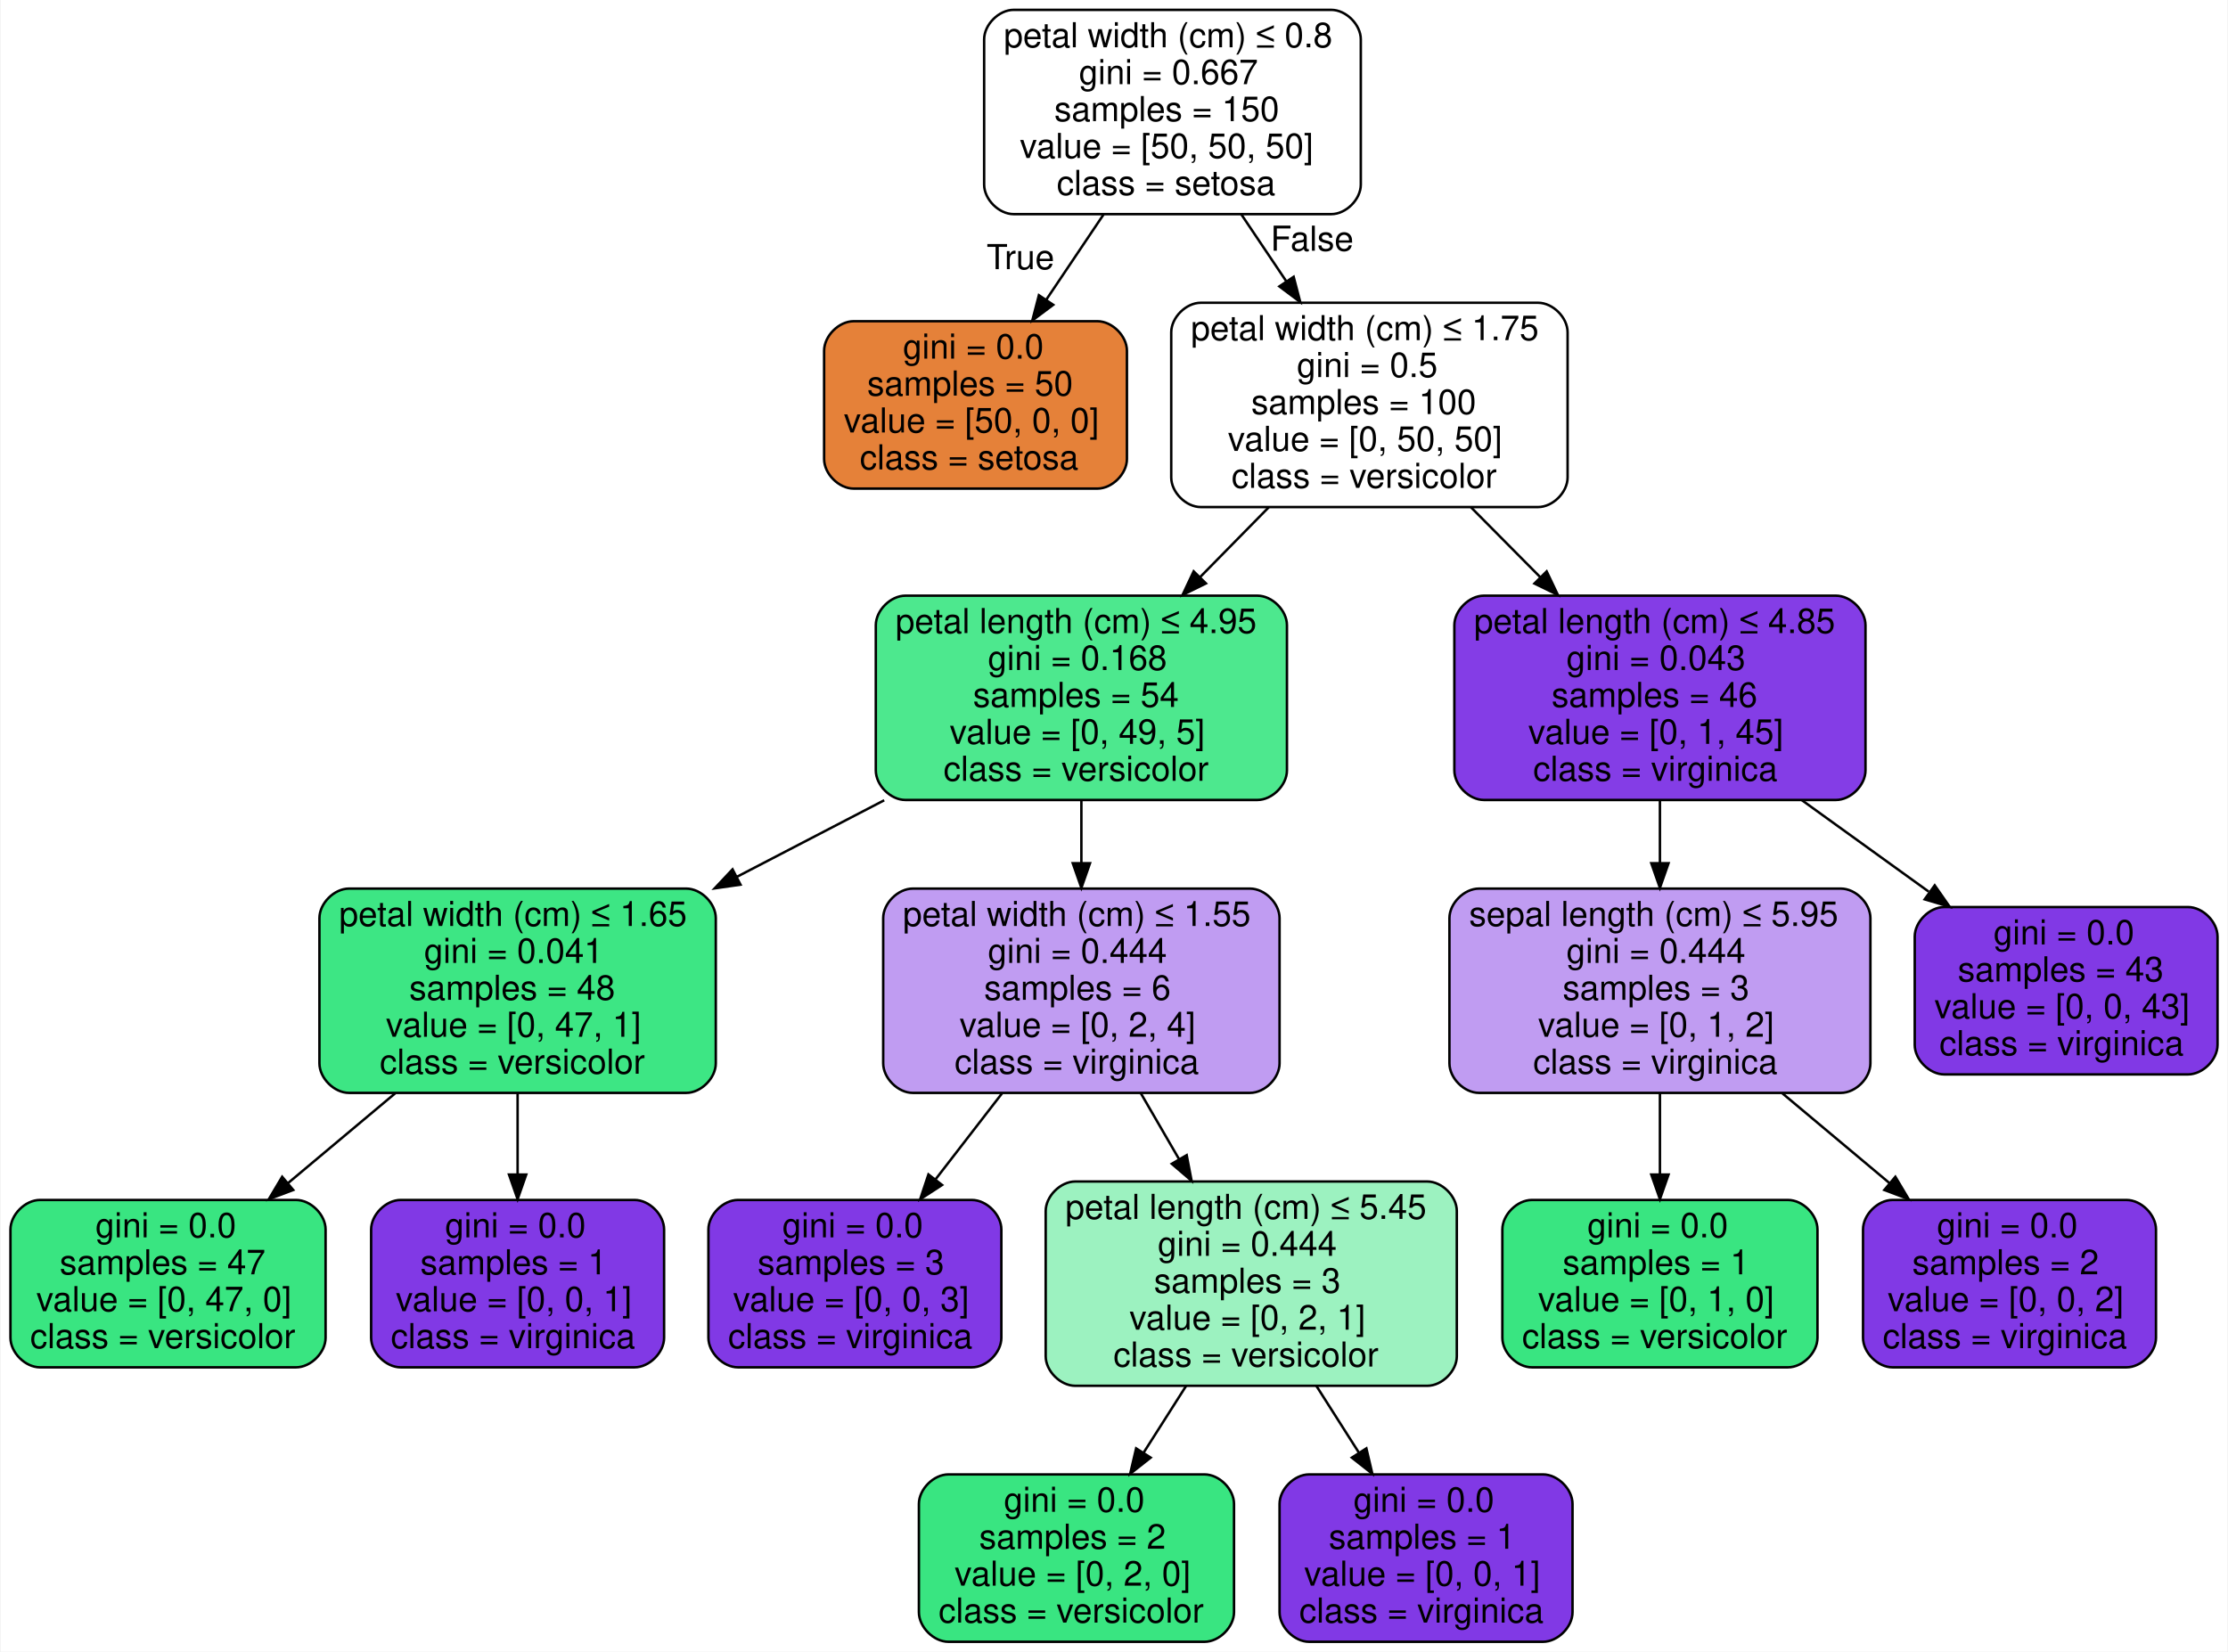
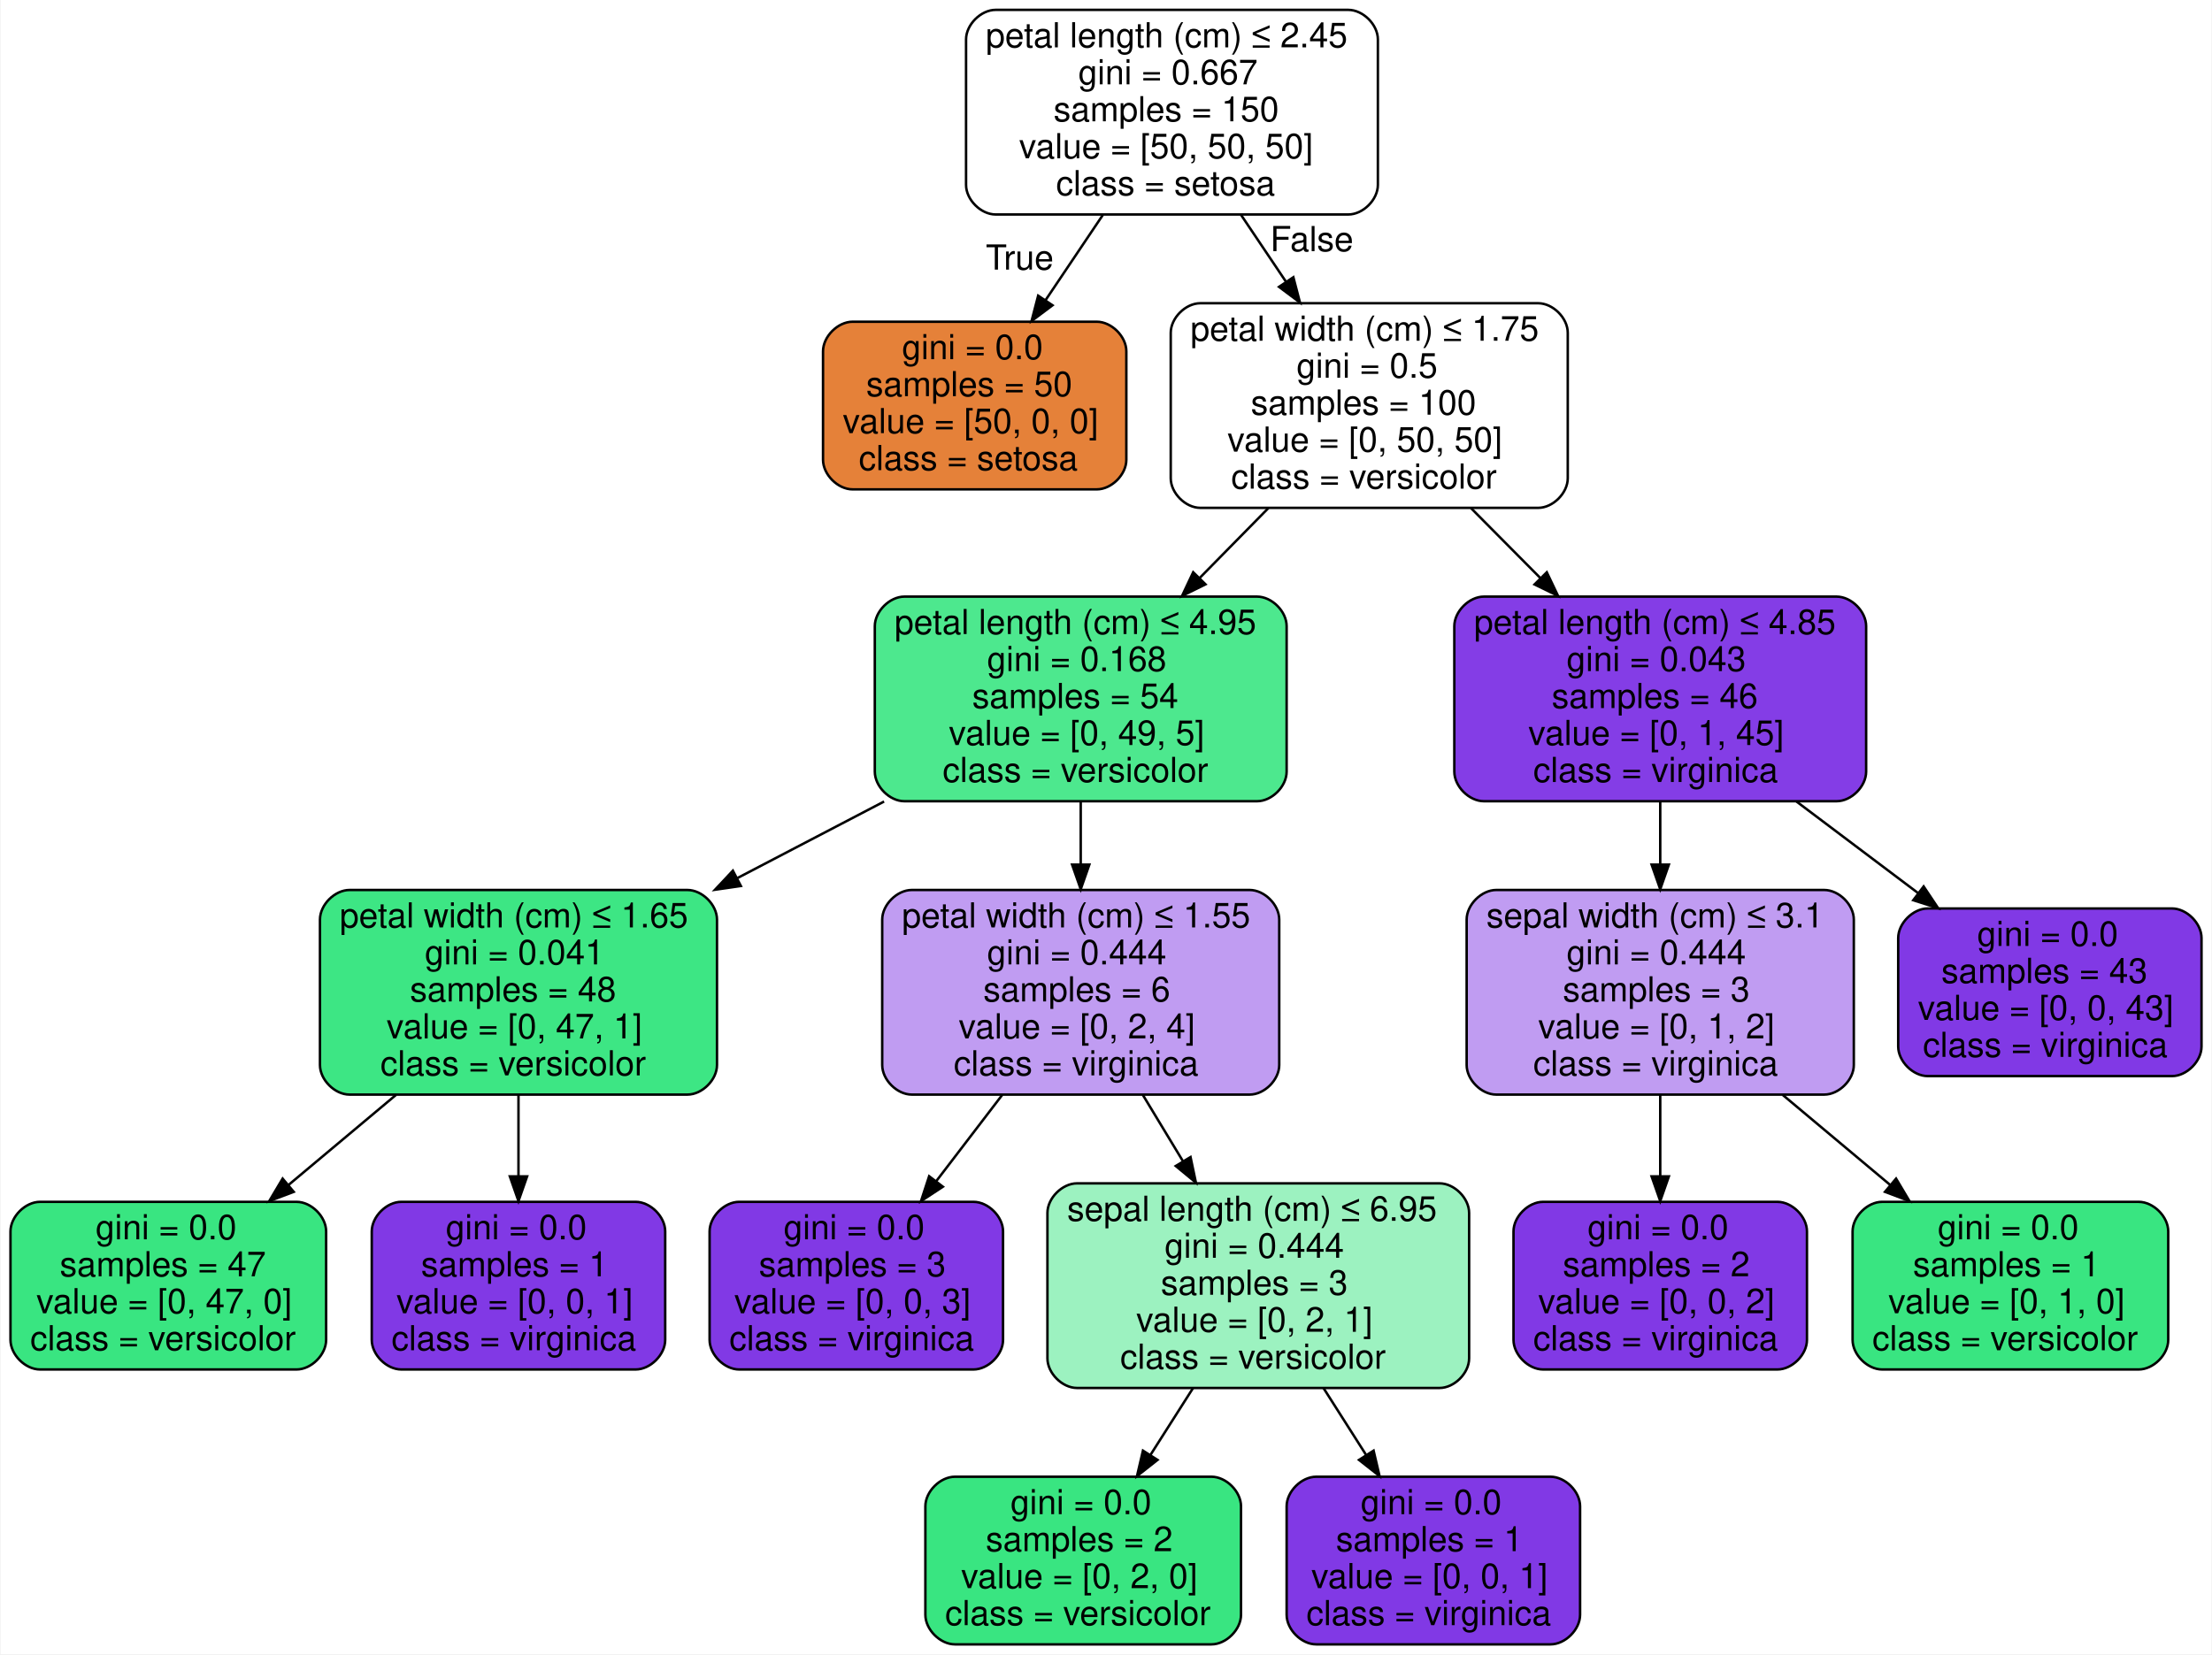
- <svg xmlns="http://www.w3.org/2000/svg" width="905pt" height="671pt" viewBox="0.00 0.00 904.50 671.00">
+ <svg xmlns="http://www.w3.org/2000/svg" width="897pt" height="671pt" viewBox="0.00 0.00 896.50 671.00">
  <g id="graph0" class="graph" transform="scale(1 1) rotate(0) translate(4 667)">
-     <polygon fill="#ffffff" stroke="transparent" points="-4,4 -4,-667 900.5,-667 900.5,4 -4,4" />
+     <polygon fill="#ffffff" stroke="transparent" points="-4,4 -4,-667 892.5,-667 892.5,4 -4,4" />
    <g id="node1" class="node">
-       <path fill="#ffffff" stroke="#000000" d="M536.5,-663C536.5,-663 407.5,-663 407.5,-663 401.5,-663 395.5,-657 395.5,-651 395.5,-651 395.5,-592 395.5,-592 395.5,-586 401.5,-580 407.5,-580 407.5,-580 536.5,-580 536.5,-580 542.5,-580 548.5,-586 548.5,-592 548.5,-592 548.5,-651 548.5,-651 548.5,-657 542.5,-663 536.5,-663" />
-       <text text-anchor="start" x="403.5" y="-647.8" font-family="Helvetica,sans-Serif" font-size="14.00" fill="#000000">petal width (cm) ≤ 0.8</text>
-       <text text-anchor="start" x="434" y="-632.8" font-family="Helvetica,sans-Serif" font-size="14.00" fill="#000000">gini = 0.667</text>
-       <text text-anchor="start" x="424" y="-617.8" font-family="Helvetica,sans-Serif" font-size="14.00" fill="#000000">samples = 150</text>
-       <text text-anchor="start" x="410" y="-602.8" font-family="Helvetica,sans-Serif" font-size="14.00" fill="#000000">value = [50, 50, 50]</text>
-       <text text-anchor="start" x="425" y="-587.8" font-family="Helvetica,sans-Serif" font-size="14.00" fill="#000000">class = setosa</text>
+       <path fill="#ffffff" stroke="#000000" d="M542.5,-663C542.5,-663 399.5,-663 399.5,-663 393.5,-663 387.5,-657 387.5,-651 387.5,-651 387.5,-592 387.5,-592 387.5,-586 393.5,-580 399.5,-580 399.5,-580 542.5,-580 542.5,-580 548.5,-580 554.5,-586 554.5,-592 554.5,-592 554.5,-651 554.5,-651 554.5,-657 548.5,-663 542.5,-663" />
+       <text text-anchor="start" x="395.5" y="-647.8" font-family="Helvetica,sans-Serif" font-size="14.00" fill="#000000">petal length (cm) ≤ 2.45</text>
+       <text text-anchor="start" x="433" y="-632.8" font-family="Helvetica,sans-Serif" font-size="14.00" fill="#000000">gini = 0.667</text>
+       <text text-anchor="start" x="423" y="-617.8" font-family="Helvetica,sans-Serif" font-size="14.00" fill="#000000">samples = 150</text>
+       <text text-anchor="start" x="409" y="-602.8" font-family="Helvetica,sans-Serif" font-size="14.00" fill="#000000">value = [50, 50, 50]</text>
+       <text text-anchor="start" x="424" y="-587.8" font-family="Helvetica,sans-Serif" font-size="14.00" fill="#000000">class = setosa</text>
    </g>
    <g id="node2" class="node">
-       <path fill="#e58139" stroke="#000000" d="M441.5,-536.5C441.5,-536.5 342.5,-536.5 342.5,-536.5 336.5,-536.5 330.5,-530.5 330.5,-524.5 330.5,-524.5 330.5,-480.5 330.5,-480.5 330.5,-474.5 336.5,-468.5 342.5,-468.5 342.5,-468.5 441.5,-468.5 441.5,-468.5 447.5,-468.5 453.5,-474.5 453.5,-480.5 453.5,-480.5 453.5,-524.5 453.5,-524.5 453.5,-530.5 447.5,-536.5 441.5,-536.5" />
-       <text text-anchor="start" x="362.5" y="-521.3" font-family="Helvetica,sans-Serif" font-size="14.00" fill="#000000">gini = 0.0</text>
-       <text text-anchor="start" x="348" y="-506.3" font-family="Helvetica,sans-Serif" font-size="14.00" fill="#000000">samples = 50</text>
-       <text text-anchor="start" x="338.5" y="-491.3" font-family="Helvetica,sans-Serif" font-size="14.00" fill="#000000">value = [50, 0, 0]</text>
-       <text text-anchor="start" x="345" y="-476.3" font-family="Helvetica,sans-Serif" font-size="14.00" fill="#000000">class = setosa</text>
+       <path fill="#e58139" stroke="#000000" d="M440.5,-536.5C440.5,-536.5 341.5,-536.5 341.5,-536.5 335.5,-536.5 329.5,-530.5 329.5,-524.5 329.5,-524.5 329.5,-480.5 329.5,-480.5 329.5,-474.5 335.5,-468.5 341.5,-468.5 341.5,-468.5 440.5,-468.5 440.5,-468.5 446.5,-468.5 452.5,-474.5 452.5,-480.5 452.5,-480.5 452.5,-524.5 452.5,-524.5 452.5,-530.5 446.5,-536.5 440.5,-536.5" />
+       <text text-anchor="start" x="361.5" y="-521.3" font-family="Helvetica,sans-Serif" font-size="14.00" fill="#000000">gini = 0.0</text>
+       <text text-anchor="start" x="347" y="-506.3" font-family="Helvetica,sans-Serif" font-size="14.00" fill="#000000">samples = 50</text>
+       <text text-anchor="start" x="337.5" y="-491.3" font-family="Helvetica,sans-Serif" font-size="14.00" fill="#000000">value = [50, 0, 0]</text>
+       <text text-anchor="start" x="344" y="-476.3" font-family="Helvetica,sans-Serif" font-size="14.00" fill="#000000">class = setosa</text>
    </g>
    <g id="edge1" class="edge">
-       <path fill="none" stroke="#000000" d="M444.02,-579.88C436.48,-568.664 428.311,-556.513 420.731,-545.237" />
-       <polygon fill="#000000" stroke="#000000" points="423.553,-543.161 415.069,-536.815 417.743,-547.067 423.553,-543.161" />
-       <text text-anchor="middle" x="410.261" y="-557.648" font-family="Helvetica,sans-Serif" font-size="14.00" fill="#000000">True</text>
+       <path fill="none" stroke="#000000" d="M443.02,-579.88C435.48,-568.664 427.311,-556.513 419.731,-545.237" />
+       <polygon fill="#000000" stroke="#000000" points="422.553,-543.161 414.069,-536.815 416.743,-547.067 422.553,-543.161" />
+       <text text-anchor="middle" x="409.261" y="-557.648" font-family="Helvetica,sans-Serif" font-size="14.00" fill="#000000">True</text>
    </g>
    <g id="node3" class="node">
-       <path fill="#ffffff" stroke="#000000" d="M620.5,-544C620.5,-544 483.5,-544 483.5,-544 477.5,-544 471.5,-538 471.5,-532 471.5,-532 471.5,-473 471.5,-473 471.5,-467 477.5,-461 483.5,-461 483.5,-461 620.5,-461 620.5,-461 626.5,-461 632.5,-467 632.5,-473 632.5,-473 632.5,-532 632.5,-532 632.5,-538 626.5,-544 620.5,-544" />
-       <text text-anchor="start" x="479.5" y="-528.8" font-family="Helvetica,sans-Serif" font-size="14.00" fill="#000000">petal width (cm) ≤ 1.75</text>
-       <text text-anchor="start" x="522.5" y="-513.8" font-family="Helvetica,sans-Serif" font-size="14.00" fill="#000000">gini = 0.5</text>
-       <text text-anchor="start" x="504" y="-498.8" font-family="Helvetica,sans-Serif" font-size="14.00" fill="#000000">samples = 100</text>
-       <text text-anchor="start" x="494.5" y="-483.8" font-family="Helvetica,sans-Serif" font-size="14.00" fill="#000000">value = [0, 50, 50]</text>
-       <text text-anchor="start" x="496" y="-468.8" font-family="Helvetica,sans-Serif" font-size="14.00" fill="#000000">class = versicolor</text>
+       <path fill="#ffffff" stroke="#000000" d="M619.5,-544C619.5,-544 482.5,-544 482.5,-544 476.5,-544 470.5,-538 470.5,-532 470.5,-532 470.5,-473 470.5,-473 470.5,-467 476.5,-461 482.5,-461 482.5,-461 619.5,-461 619.5,-461 625.5,-461 631.5,-467 631.5,-473 631.5,-473 631.5,-532 631.5,-532 631.5,-538 625.5,-544 619.5,-544" />
+       <text text-anchor="start" x="478.5" y="-528.8" font-family="Helvetica,sans-Serif" font-size="14.00" fill="#000000">petal width (cm) ≤ 1.75</text>
+       <text text-anchor="start" x="521.5" y="-513.8" font-family="Helvetica,sans-Serif" font-size="14.00" fill="#000000">gini = 0.5</text>
+       <text text-anchor="start" x="503" y="-498.8" font-family="Helvetica,sans-Serif" font-size="14.00" fill="#000000">samples = 100</text>
+       <text text-anchor="start" x="493.5" y="-483.8" font-family="Helvetica,sans-Serif" font-size="14.00" fill="#000000">value = [0, 50, 50]</text>
+       <text text-anchor="start" x="495" y="-468.8" font-family="Helvetica,sans-Serif" font-size="14.00" fill="#000000">class = versicolor</text>
    </g>
    <g id="edge2" class="edge">
-       <path fill="none" stroke="#000000" d="M499.98,-579.88C505.853,-571.143 512.107,-561.84 518.168,-552.825" />
-       <polygon fill="#000000" stroke="#000000" points="521.226,-554.55 523.9,-544.298 515.417,-550.644 521.226,-554.55" />
-       <text text-anchor="middle" x="528.708" y="-565.131" font-family="Helvetica,sans-Serif" font-size="14.00" fill="#000000">False</text>
+       <path fill="none" stroke="#000000" d="M498.98,-579.88C504.853,-571.143 511.107,-561.84 517.168,-552.825" />
+       <polygon fill="#000000" stroke="#000000" points="520.226,-554.55 522.9,-544.298 514.417,-550.644 520.226,-554.55" />
+       <text text-anchor="middle" x="527.708" y="-565.131" font-family="Helvetica,sans-Serif" font-size="14.00" fill="#000000">False</text>
    </g>
    <g id="node4" class="node">
-       <path fill="#4de88e" stroke="#000000" d="M506.5,-425C506.5,-425 363.5,-425 363.5,-425 357.5,-425 351.5,-419 351.5,-413 351.5,-413 351.5,-354 351.5,-354 351.5,-348 357.5,-342 363.5,-342 363.5,-342 506.5,-342 506.5,-342 512.5,-342 518.5,-348 518.5,-354 518.5,-354 518.5,-413 518.5,-413 518.5,-419 512.5,-425 506.5,-425" />
-       <text text-anchor="start" x="359.5" y="-409.8" font-family="Helvetica,sans-Serif" font-size="14.00" fill="#000000">petal length (cm) ≤ 4.95</text>
-       <text text-anchor="start" x="397" y="-394.8" font-family="Helvetica,sans-Serif" font-size="14.00" fill="#000000">gini = 0.168</text>
-       <text text-anchor="start" x="391" y="-379.8" font-family="Helvetica,sans-Serif" font-size="14.00" fill="#000000">samples = 54</text>
-       <text text-anchor="start" x="381.5" y="-364.8" font-family="Helvetica,sans-Serif" font-size="14.00" fill="#000000">value = [0, 49, 5]</text>
-       <text text-anchor="start" x="379" y="-349.8" font-family="Helvetica,sans-Serif" font-size="14.00" fill="#000000">class = versicolor</text>
+       <path fill="#4de88e" stroke="#000000" d="M505.5,-425C505.5,-425 362.5,-425 362.5,-425 356.5,-425 350.5,-419 350.5,-413 350.5,-413 350.5,-354 350.5,-354 350.5,-348 356.5,-342 362.5,-342 362.5,-342 505.5,-342 505.5,-342 511.5,-342 517.5,-348 517.5,-354 517.5,-354 517.5,-413 517.5,-413 517.5,-419 511.5,-425 505.5,-425" />
+       <text text-anchor="start" x="358.5" y="-409.8" font-family="Helvetica,sans-Serif" font-size="14.00" fill="#000000">petal length (cm) ≤ 4.95</text>
+       <text text-anchor="start" x="396" y="-394.8" font-family="Helvetica,sans-Serif" font-size="14.00" fill="#000000">gini = 0.168</text>
+       <text text-anchor="start" x="390" y="-379.8" font-family="Helvetica,sans-Serif" font-size="14.00" fill="#000000">samples = 54</text>
+       <text text-anchor="start" x="380.5" y="-364.8" font-family="Helvetica,sans-Serif" font-size="14.00" fill="#000000">value = [0, 49, 5]</text>
+       <text text-anchor="start" x="378" y="-349.8" font-family="Helvetica,sans-Serif" font-size="14.00" fill="#000000">class = versicolor</text>
    </g>
    <g id="edge3" class="edge">
-       <path fill="none" stroke="#000000" d="M511.079,-460.88C502.047,-451.693 492.399,-441.88 483.111,-432.434" />
-       <polygon fill="#000000" stroke="#000000" points="485.602,-429.975 476.096,-425.298 480.611,-434.883 485.602,-429.975" />
+       <path fill="none" stroke="#000000" d="M510.079,-460.88C501.047,-451.693 491.399,-441.88 482.111,-432.434" />
+       <polygon fill="#000000" stroke="#000000" points="484.602,-429.975 475.096,-425.298 479.611,-434.883 484.602,-429.975" />
    </g>
    <g id="node13" class="node">
-       <path fill="#843de6" stroke="#000000" d="M741.5,-425C741.5,-425 598.5,-425 598.5,-425 592.5,-425 586.5,-419 586.5,-413 586.5,-413 586.5,-354 586.5,-354 586.5,-348 592.5,-342 598.5,-342 598.5,-342 741.5,-342 741.5,-342 747.5,-342 753.5,-348 753.5,-354 753.5,-354 753.5,-413 753.5,-413 753.5,-419 747.5,-425 741.5,-425" />
-       <text text-anchor="start" x="594.5" y="-409.8" font-family="Helvetica,sans-Serif" font-size="14.00" fill="#000000">petal length (cm) ≤ 4.85</text>
-       <text text-anchor="start" x="632" y="-394.8" font-family="Helvetica,sans-Serif" font-size="14.00" fill="#000000">gini = 0.043</text>
-       <text text-anchor="start" x="626" y="-379.8" font-family="Helvetica,sans-Serif" font-size="14.00" fill="#000000">samples = 46</text>
-       <text text-anchor="start" x="616.5" y="-364.8" font-family="Helvetica,sans-Serif" font-size="14.00" fill="#000000">value = [0, 1, 45]</text>
-       <text text-anchor="start" x="618.5" y="-349.8" font-family="Helvetica,sans-Serif" font-size="14.00" fill="#000000">class = virginica</text>
+       <path fill="#843de6" stroke="#000000" d="M740.5,-425C740.5,-425 597.5,-425 597.5,-425 591.5,-425 585.5,-419 585.5,-413 585.5,-413 585.5,-354 585.5,-354 585.5,-348 591.5,-342 597.5,-342 597.5,-342 740.5,-342 740.5,-342 746.5,-342 752.5,-348 752.5,-354 752.5,-354 752.5,-413 752.5,-413 752.5,-419 746.5,-425 740.5,-425" />
+       <text text-anchor="start" x="593.5" y="-409.8" font-family="Helvetica,sans-Serif" font-size="14.00" fill="#000000">petal length (cm) ≤ 4.85</text>
+       <text text-anchor="start" x="631" y="-394.8" font-family="Helvetica,sans-Serif" font-size="14.00" fill="#000000">gini = 0.043</text>
+       <text text-anchor="start" x="625" y="-379.8" font-family="Helvetica,sans-Serif" font-size="14.00" fill="#000000">samples = 46</text>
+       <text text-anchor="start" x="615.5" y="-364.8" font-family="Helvetica,sans-Serif" font-size="14.00" fill="#000000">value = [0, 1, 45]</text>
+       <text text-anchor="start" x="617.5" y="-349.8" font-family="Helvetica,sans-Serif" font-size="14.00" fill="#000000">class = virginica</text>
    </g>
    <g id="edge12" class="edge">
-       <path fill="none" stroke="#000000" d="M593.271,-460.88C602.38,-451.693 612.111,-441.88 621.478,-432.434" />
-       <polygon fill="#000000" stroke="#000000" points="623.997,-434.863 628.553,-425.298 619.027,-429.935 623.997,-434.863" />
+       <path fill="none" stroke="#000000" d="M592.271,-460.88C601.38,-451.693 611.111,-441.88 620.478,-432.434" />
+       <polygon fill="#000000" stroke="#000000" points="622.997,-434.863 627.553,-425.298 618.027,-429.935 622.997,-434.863" />
    </g>
    <g id="node5" class="node">
      <path fill="#3de684" stroke="#000000" d="M274.5,-306C274.5,-306 137.5,-306 137.5,-306 131.5,-306 125.5,-300 125.5,-294 125.5,-294 125.5,-235 125.5,-235 125.5,-229 131.5,-223 137.5,-223 137.5,-223 274.5,-223 274.5,-223 280.5,-223 286.5,-229 286.5,-235 286.5,-235 286.5,-294 286.5,-294 286.5,-300 280.5,-306 274.5,-306" />
      <text text-anchor="start" x="133.5" y="-290.8" font-family="Helvetica,sans-Serif" font-size="14.00" fill="#000000">petal width (cm) ≤ 1.65</text>
      <text text-anchor="start" x="168" y="-275.8" font-family="Helvetica,sans-Serif" font-size="14.00" fill="#000000">gini = 0.041</text>
      <text text-anchor="start" x="162" y="-260.8" font-family="Helvetica,sans-Serif" font-size="14.00" fill="#000000">samples = 48</text>
      <text text-anchor="start" x="152.5" y="-245.8" font-family="Helvetica,sans-Serif" font-size="14.00" fill="#000000">value = [0, 47, 1]</text>
      <text text-anchor="start" x="150" y="-230.8" font-family="Helvetica,sans-Serif" font-size="14.00" fill="#000000">class = versicolor</text>
    </g>
    <g id="edge4" class="edge">
-       <path fill="none" stroke="#000000" d="M354.907,-341.88C335.557,-331.824 314.762,-321.018 295.03,-310.764" />
-       <polygon fill="#000000" stroke="#000000" points="296.535,-307.602 286.048,-306.097 293.307,-313.814 296.535,-307.602" />
+       <path fill="none" stroke="#000000" d="M354.257,-341.88C334.991,-331.824 314.287,-321.018 294.641,-310.764" />
+       <polygon fill="#000000" stroke="#000000" points="296.183,-307.621 285.698,-306.097 292.944,-313.827 296.183,-307.621" />
    </g>
    <g id="node8" class="node">
-       <path fill="#c09cf2" stroke="#000000" d="M503.5,-306C503.5,-306 366.5,-306 366.5,-306 360.5,-306 354.5,-300 354.5,-294 354.5,-294 354.5,-235 354.5,-235 354.5,-229 360.5,-223 366.5,-223 366.5,-223 503.5,-223 503.5,-223 509.5,-223 515.5,-229 515.5,-235 515.5,-235 515.5,-294 515.5,-294 515.5,-300 509.5,-306 503.5,-306" />
-       <text text-anchor="start" x="362.5" y="-290.8" font-family="Helvetica,sans-Serif" font-size="14.00" fill="#000000">petal width (cm) ≤ 1.55</text>
-       <text text-anchor="start" x="397" y="-275.8" font-family="Helvetica,sans-Serif" font-size="14.00" fill="#000000">gini = 0.444</text>
-       <text text-anchor="start" x="395.5" y="-260.8" font-family="Helvetica,sans-Serif" font-size="14.00" fill="#000000">samples = 6</text>
-       <text text-anchor="start" x="385.5" y="-245.8" font-family="Helvetica,sans-Serif" font-size="14.00" fill="#000000">value = [0, 2, 4]</text>
-       <text text-anchor="start" x="383.5" y="-230.8" font-family="Helvetica,sans-Serif" font-size="14.00" fill="#000000">class = virginica</text>
+       <path fill="#c09cf2" stroke="#000000" d="M502.5,-306C502.5,-306 365.5,-306 365.5,-306 359.5,-306 353.5,-300 353.5,-294 353.5,-294 353.5,-235 353.5,-235 353.5,-229 359.5,-223 365.5,-223 365.5,-223 502.5,-223 502.5,-223 508.5,-223 514.5,-229 514.5,-235 514.5,-235 514.5,-294 514.5,-294 514.5,-300 508.5,-306 502.5,-306" />
+       <text text-anchor="start" x="361.5" y="-290.8" font-family="Helvetica,sans-Serif" font-size="14.00" fill="#000000">petal width (cm) ≤ 1.55</text>
+       <text text-anchor="start" x="396" y="-275.8" font-family="Helvetica,sans-Serif" font-size="14.00" fill="#000000">gini = 0.444</text>
+       <text text-anchor="start" x="394.5" y="-260.8" font-family="Helvetica,sans-Serif" font-size="14.00" fill="#000000">samples = 6</text>
+       <text text-anchor="start" x="384.5" y="-245.8" font-family="Helvetica,sans-Serif" font-size="14.00" fill="#000000">value = [0, 2, 4]</text>
+       <text text-anchor="start" x="382.5" y="-230.8" font-family="Helvetica,sans-Serif" font-size="14.00" fill="#000000">class = virginica</text>
    </g>
    <g id="edge7" class="edge">
-       <path fill="none" stroke="#000000" d="M435,-341.88C435,-333.684 435,-324.989 435,-316.501" />
-       <polygon fill="#000000" stroke="#000000" points="438.5,-316.298 435,-306.298 431.5,-316.298 438.5,-316.298" />
+       <path fill="none" stroke="#000000" d="M434,-341.88C434,-333.684 434,-324.989 434,-316.501" />
+       <polygon fill="#000000" stroke="#000000" points="437.5,-316.298 434,-306.298 430.5,-316.298 437.5,-316.298" />
    </g>
    <g id="node6" class="node">
      <path fill="#39e581" stroke="#000000" d="M116,-179.5C116,-179.5 12,-179.5 12,-179.5 6,-179.5 0,-173.5 0,-167.5 0,-167.5 0,-123.5 0,-123.5 0,-117.5 6,-111.5 12,-111.5 12,-111.5 116,-111.5 116,-111.5 122,-111.5 128,-117.5 128,-123.5 128,-123.5 128,-167.5 128,-167.5 128,-173.5 122,-179.5 116,-179.5" />
      <text text-anchor="start" x="34.5" y="-164.3" font-family="Helvetica,sans-Serif" font-size="14.00" fill="#000000">gini = 0.0</text>
      <text text-anchor="start" x="20" y="-149.3" font-family="Helvetica,sans-Serif" font-size="14.00" fill="#000000">samples = 47</text>
      <text text-anchor="start" x="10.5" y="-134.3" font-family="Helvetica,sans-Serif" font-size="14.00" fill="#000000">value = [0, 47, 0]</text>
      <text text-anchor="start" x="8" y="-119.3" font-family="Helvetica,sans-Serif" font-size="14.00" fill="#000000">class = versicolor</text>
    </g>
    <g id="edge5" class="edge">
      <path fill="none" stroke="#000000" d="M156.335,-222.88C142.164,-211.004 126.743,-198.08 112.634,-186.257" />
      <polygon fill="#000000" stroke="#000000" points="114.86,-183.555 104.947,-179.815 110.364,-188.921 114.86,-183.555" />
    </g>
    <g id="node7" class="node">
      <path fill="#8139e5" stroke="#000000" d="M253.5,-179.5C253.5,-179.5 158.5,-179.5 158.5,-179.5 152.5,-179.5 146.5,-173.5 146.5,-167.5 146.5,-167.5 146.5,-123.5 146.5,-123.5 146.5,-117.5 152.5,-111.5 158.5,-111.5 158.5,-111.5 253.5,-111.5 253.5,-111.5 259.5,-111.5 265.5,-117.5 265.5,-123.5 265.5,-123.5 265.5,-167.5 265.5,-167.5 265.5,-173.5 259.5,-179.5 253.5,-179.5" />
      <text text-anchor="start" x="176.5" y="-164.3" font-family="Helvetica,sans-Serif" font-size="14.00" fill="#000000">gini = 0.0</text>
      <text text-anchor="start" x="166.5" y="-149.3" font-family="Helvetica,sans-Serif" font-size="14.00" fill="#000000">samples = 1</text>
      <text text-anchor="start" x="156.5" y="-134.3" font-family="Helvetica,sans-Serif" font-size="14.00" fill="#000000">value = [0, 0, 1]</text>
      <text text-anchor="start" x="154.5" y="-119.3" font-family="Helvetica,sans-Serif" font-size="14.00" fill="#000000">class = virginica</text>
    </g>
    <g id="edge6" class="edge">
      <path fill="none" stroke="#000000" d="M206,-222.88C206,-212.213 206,-200.702 206,-189.901" />
      <polygon fill="#000000" stroke="#000000" points="209.5,-189.815 206,-179.815 202.5,-189.815 209.5,-189.815" />
    </g>
    <g id="node9" class="node">
      <path fill="#8139e5" stroke="#000000" d="M390.5,-179.5C390.5,-179.5 295.5,-179.5 295.5,-179.5 289.5,-179.5 283.5,-173.5 283.5,-167.5 283.5,-167.5 283.5,-123.5 283.5,-123.5 283.5,-117.5 289.5,-111.5 295.5,-111.5 295.5,-111.5 390.5,-111.5 390.5,-111.5 396.5,-111.5 402.5,-117.5 402.5,-123.5 402.5,-123.5 402.5,-167.5 402.5,-167.5 402.5,-173.5 396.5,-179.5 390.5,-179.5" />
      <text text-anchor="start" x="313.5" y="-164.3" font-family="Helvetica,sans-Serif" font-size="14.00" fill="#000000">gini = 0.0</text>
      <text text-anchor="start" x="303.5" y="-149.3" font-family="Helvetica,sans-Serif" font-size="14.00" fill="#000000">samples = 3</text>
      <text text-anchor="start" x="293.5" y="-134.3" font-family="Helvetica,sans-Serif" font-size="14.00" fill="#000000">value = [0, 0, 3]</text>
      <text text-anchor="start" x="291.5" y="-119.3" font-family="Helvetica,sans-Serif" font-size="14.00" fill="#000000">class = virginica</text>
    </g>
    <g id="edge8" class="edge">
-       <path fill="none" stroke="#000000" d="M402.823,-222.88C394.067,-211.554 384.574,-199.275 375.784,-187.906" />
-       <polygon fill="#000000" stroke="#000000" points="378.415,-185.586 369.529,-179.815 372.877,-189.867 378.415,-185.586" />
+       <path fill="none" stroke="#000000" d="M402.173,-222.88C393.512,-211.554 384.122,-199.275 375.428,-187.906" />
+       <polygon fill="#000000" stroke="#000000" points="378.096,-185.632 369.241,-179.815 372.535,-189.885 378.096,-185.632" />
    </g>
    <g id="node10" class="node">
-       <path fill="#9cf2c0" stroke="#000000" d="M575.5,-187C575.5,-187 432.5,-187 432.5,-187 426.5,-187 420.5,-181 420.5,-175 420.5,-175 420.5,-116 420.5,-116 420.5,-110 426.5,-104 432.5,-104 432.5,-104 575.5,-104 575.5,-104 581.5,-104 587.5,-110 587.5,-116 587.5,-116 587.5,-175 587.5,-175 587.5,-181 581.5,-187 575.5,-187" />
-       <text text-anchor="start" x="428.5" y="-171.8" font-family="Helvetica,sans-Serif" font-size="14.00" fill="#000000">petal length (cm) ≤ 5.45</text>
-       <text text-anchor="start" x="466" y="-156.8" font-family="Helvetica,sans-Serif" font-size="14.00" fill="#000000">gini = 0.444</text>
-       <text text-anchor="start" x="464.5" y="-141.8" font-family="Helvetica,sans-Serif" font-size="14.00" fill="#000000">samples = 3</text>
-       <text text-anchor="start" x="454.5" y="-126.8" font-family="Helvetica,sans-Serif" font-size="14.00" fill="#000000">value = [0, 2, 1]</text>
-       <text text-anchor="start" x="448" y="-111.8" font-family="Helvetica,sans-Serif" font-size="14.00" fill="#000000">class = versicolor</text>
+       <path fill="#9cf2c0" stroke="#000000" d="M579.5,-187C579.5,-187 432.5,-187 432.5,-187 426.5,-187 420.5,-181 420.5,-175 420.5,-175 420.5,-116 420.5,-116 420.5,-110 426.5,-104 432.5,-104 432.5,-104 579.5,-104 579.5,-104 585.5,-104 591.5,-110 591.5,-116 591.5,-116 591.5,-175 591.5,-175 591.5,-181 585.5,-187 579.5,-187" />
+       <text text-anchor="start" x="428.5" y="-171.8" font-family="Helvetica,sans-Serif" font-size="14.00" fill="#000000">sepal length (cm) ≤ 6.95</text>
+       <text text-anchor="start" x="468" y="-156.8" font-family="Helvetica,sans-Serif" font-size="14.00" fill="#000000">gini = 0.444</text>
+       <text text-anchor="start" x="466.5" y="-141.8" font-family="Helvetica,sans-Serif" font-size="14.00" fill="#000000">samples = 3</text>
+       <text text-anchor="start" x="456.5" y="-126.8" font-family="Helvetica,sans-Serif" font-size="14.00" fill="#000000">value = [0, 2, 1]</text>
+       <text text-anchor="start" x="450" y="-111.8" font-family="Helvetica,sans-Serif" font-size="14.00" fill="#000000">class = versicolor</text>
    </g>
    <g id="edge9" class="edge">
-       <path fill="none" stroke="#000000" d="M459.133,-222.88C464.146,-214.233 469.481,-205.032 474.658,-196.104" />
-       <polygon fill="#000000" stroke="#000000" points="477.776,-197.705 479.764,-187.298 471.72,-194.193 477.776,-197.705" />
+       <path fill="none" stroke="#000000" d="M459.182,-222.88C464.413,-214.233 469.981,-205.032 475.382,-196.104" />
+       <polygon fill="#000000" stroke="#000000" points="478.528,-197.666 480.71,-187.298 472.539,-194.042 478.528,-197.666" />
    </g>
    <g id="node11" class="node">
-       <path fill="#39e581" stroke="#000000" d="M485,-68C485,-68 381,-68 381,-68 375,-68 369,-62 369,-56 369,-56 369,-12 369,-12 369,-6 375,0 381,0 381,0 485,0 485,0 491,0 497,-6 497,-12 497,-12 497,-56 497,-56 497,-62 491,-68 485,-68" />
-       <text text-anchor="start" x="403.5" y="-52.8" font-family="Helvetica,sans-Serif" font-size="14.00" fill="#000000">gini = 0.0</text>
-       <text text-anchor="start" x="393.5" y="-37.8" font-family="Helvetica,sans-Serif" font-size="14.00" fill="#000000">samples = 2</text>
-       <text text-anchor="start" x="383.5" y="-22.8" font-family="Helvetica,sans-Serif" font-size="14.00" fill="#000000">value = [0, 2, 0]</text>
-       <text text-anchor="start" x="377" y="-7.8" font-family="Helvetica,sans-Serif" font-size="14.00" fill="#000000">class = versicolor</text>
+       <path fill="#39e581" stroke="#000000" d="M487,-68C487,-68 383,-68 383,-68 377,-68 371,-62 371,-56 371,-56 371,-12 371,-12 371,-6 377,0 383,0 383,0 487,0 487,0 493,0 499,-6 499,-12 499,-12 499,-56 499,-56 499,-62 493,-68 487,-68" />
+       <text text-anchor="start" x="405.5" y="-52.8" font-family="Helvetica,sans-Serif" font-size="14.00" fill="#000000">gini = 0.0</text>
+       <text text-anchor="start" x="395.5" y="-37.8" font-family="Helvetica,sans-Serif" font-size="14.00" fill="#000000">samples = 2</text>
+       <text text-anchor="start" x="385.5" y="-22.8" font-family="Helvetica,sans-Serif" font-size="14.00" fill="#000000">value = [0, 2, 0]</text>
+       <text text-anchor="start" x="379" y="-7.8" font-family="Helvetica,sans-Serif" font-size="14.00" fill="#000000">class = versicolor</text>
    </g>
    <g id="edge10" class="edge">
-       <path fill="none" stroke="#000000" d="M477.562,-103.981C471.944,-95.159 466.001,-85.826 460.35,-76.951" />
-       <polygon fill="#000000" stroke="#000000" points="463.142,-74.819 454.818,-68.264 457.237,-78.579 463.142,-74.819" />
+       <path fill="none" stroke="#000000" d="M479.562,-103.981C473.944,-95.159 468.001,-85.826 462.35,-76.951" />
+       <polygon fill="#000000" stroke="#000000" points="465.142,-74.819 456.818,-68.264 459.237,-78.579 465.142,-74.819" />
    </g>
    <g id="node12" class="node">
-       <path fill="#8139e5" stroke="#000000" d="M622.5,-68C622.5,-68 527.5,-68 527.5,-68 521.5,-68 515.5,-62 515.5,-56 515.5,-56 515.5,-12 515.5,-12 515.5,-6 521.5,0 527.5,0 527.5,0 622.5,0 622.5,0 628.5,0 634.5,-6 634.5,-12 634.5,-12 634.5,-56 634.5,-56 634.5,-62 628.5,-68 622.5,-68" />
-       <text text-anchor="start" x="545.5" y="-52.8" font-family="Helvetica,sans-Serif" font-size="14.00" fill="#000000">gini = 0.0</text>
-       <text text-anchor="start" x="535.5" y="-37.8" font-family="Helvetica,sans-Serif" font-size="14.00" fill="#000000">samples = 1</text>
-       <text text-anchor="start" x="525.5" y="-22.8" font-family="Helvetica,sans-Serif" font-size="14.00" fill="#000000">value = [0, 0, 1]</text>
-       <text text-anchor="start" x="523.5" y="-7.8" font-family="Helvetica,sans-Serif" font-size="14.00" fill="#000000">class = virginica</text>
+       <path fill="#8139e5" stroke="#000000" d="M624.5,-68C624.5,-68 529.5,-68 529.5,-68 523.5,-68 517.5,-62 517.5,-56 517.5,-56 517.5,-12 517.5,-12 517.5,-6 523.5,0 529.5,0 529.5,0 624.5,0 624.5,0 630.5,0 636.5,-6 636.5,-12 636.5,-12 636.5,-56 636.5,-56 636.5,-62 630.5,-68 624.5,-68" />
+       <text text-anchor="start" x="547.5" y="-52.8" font-family="Helvetica,sans-Serif" font-size="14.00" fill="#000000">gini = 0.0</text>
+       <text text-anchor="start" x="537.5" y="-37.8" font-family="Helvetica,sans-Serif" font-size="14.00" fill="#000000">samples = 1</text>
+       <text text-anchor="start" x="527.5" y="-22.8" font-family="Helvetica,sans-Serif" font-size="14.00" fill="#000000">value = [0, 0, 1]</text>
+       <text text-anchor="start" x="525.5" y="-7.8" font-family="Helvetica,sans-Serif" font-size="14.00" fill="#000000">class = virginica</text>
    </g>
    <g id="edge11" class="edge">
-       <path fill="none" stroke="#000000" d="M530.438,-103.981C536.056,-95.159 541.999,-85.826 547.65,-76.951" />
-       <polygon fill="#000000" stroke="#000000" points="550.763,-78.579 553.182,-68.264 544.858,-74.819 550.763,-78.579" />
+       <path fill="none" stroke="#000000" d="M532.438,-103.981C538.056,-95.159 543.999,-85.826 549.65,-76.951" />
+       <polygon fill="#000000" stroke="#000000" points="552.763,-78.579 555.182,-68.264 546.858,-74.819 552.763,-78.579" />
    </g>
    <g id="node14" class="node">
-       <path fill="#c09cf2" stroke="#000000" d="M743.5,-306C743.5,-306 596.5,-306 596.5,-306 590.5,-306 584.5,-300 584.5,-294 584.5,-294 584.5,-235 584.5,-235 584.5,-229 590.5,-223 596.5,-223 596.5,-223 743.5,-223 743.5,-223 749.5,-223 755.5,-229 755.5,-235 755.5,-235 755.5,-294 755.5,-294 755.5,-300 749.5,-306 743.5,-306" />
-       <text text-anchor="start" x="592.5" y="-290.8" font-family="Helvetica,sans-Serif" font-size="14.00" fill="#000000">sepal length (cm) ≤ 5.95</text>
-       <text text-anchor="start" x="632" y="-275.8" font-family="Helvetica,sans-Serif" font-size="14.00" fill="#000000">gini = 0.444</text>
-       <text text-anchor="start" x="630.5" y="-260.8" font-family="Helvetica,sans-Serif" font-size="14.00" fill="#000000">samples = 3</text>
-       <text text-anchor="start" x="620.5" y="-245.8" font-family="Helvetica,sans-Serif" font-size="14.00" fill="#000000">value = [0, 1, 2]</text>
-       <text text-anchor="start" x="618.5" y="-230.8" font-family="Helvetica,sans-Serif" font-size="14.00" fill="#000000">class = virginica</text>
+       <path fill="#c09cf2" stroke="#000000" d="M735.5,-306C735.5,-306 602.5,-306 602.5,-306 596.5,-306 590.5,-300 590.5,-294 590.5,-294 590.5,-235 590.5,-235 590.5,-229 596.5,-223 602.5,-223 602.5,-223 735.5,-223 735.5,-223 741.5,-223 747.5,-229 747.5,-235 747.5,-235 747.5,-294 747.5,-294 747.5,-300 741.5,-306 735.5,-306" />
+       <text text-anchor="start" x="598.5" y="-290.8" font-family="Helvetica,sans-Serif" font-size="14.00" fill="#000000">sepal width (cm) ≤ 3.1</text>
+       <text text-anchor="start" x="631" y="-275.8" font-family="Helvetica,sans-Serif" font-size="14.00" fill="#000000">gini = 0.444</text>
+       <text text-anchor="start" x="629.5" y="-260.8" font-family="Helvetica,sans-Serif" font-size="14.00" fill="#000000">samples = 3</text>
+       <text text-anchor="start" x="619.5" y="-245.8" font-family="Helvetica,sans-Serif" font-size="14.00" fill="#000000">value = [0, 1, 2]</text>
+       <text text-anchor="start" x="617.5" y="-230.8" font-family="Helvetica,sans-Serif" font-size="14.00" fill="#000000">class = virginica</text>
    </g>
    <g id="edge13" class="edge">
-       <path fill="none" stroke="#000000" d="M670,-341.88C670,-333.684 670,-324.989 670,-316.501" />
-       <polygon fill="#000000" stroke="#000000" points="673.5,-316.298 670,-306.298 666.5,-316.298 673.5,-316.298" />
+       <path fill="none" stroke="#000000" d="M669,-341.88C669,-333.684 669,-324.989 669,-316.501" />
+       <polygon fill="#000000" stroke="#000000" points="672.5,-316.298 669,-306.298 665.5,-316.298 672.5,-316.298" />
    </g>
    <g id="node17" class="node">
-       <path fill="#8139e5" stroke="#000000" d="M884.5,-298.5C884.5,-298.5 785.5,-298.5 785.5,-298.5 779.5,-298.5 773.5,-292.5 773.5,-286.5 773.5,-286.5 773.5,-242.5 773.5,-242.5 773.5,-236.5 779.5,-230.5 785.5,-230.5 785.5,-230.5 884.5,-230.5 884.5,-230.5 890.5,-230.5 896.5,-236.5 896.5,-242.5 896.5,-242.5 896.5,-286.5 896.5,-286.5 896.5,-292.5 890.5,-298.5 884.5,-298.5" />
-       <text text-anchor="start" x="805.5" y="-283.3" font-family="Helvetica,sans-Serif" font-size="14.00" fill="#000000">gini = 0.0</text>
-       <text text-anchor="start" x="791" y="-268.3" font-family="Helvetica,sans-Serif" font-size="14.00" fill="#000000">samples = 43</text>
-       <text text-anchor="start" x="781.5" y="-253.3" font-family="Helvetica,sans-Serif" font-size="14.00" fill="#000000">value = [0, 0, 43]</text>
-       <text text-anchor="start" x="783.5" y="-238.3" font-family="Helvetica,sans-Serif" font-size="14.00" fill="#000000">class = virginica</text>
+       <path fill="#8139e5" stroke="#000000" d="M876.5,-298.5C876.5,-298.5 777.5,-298.5 777.5,-298.5 771.5,-298.5 765.5,-292.5 765.5,-286.5 765.5,-286.5 765.5,-242.5 765.5,-242.5 765.5,-236.5 771.5,-230.5 777.5,-230.5 777.5,-230.5 876.5,-230.5 876.5,-230.5 882.5,-230.5 888.5,-236.5 888.5,-242.5 888.5,-242.5 888.5,-286.5 888.5,-286.5 888.5,-292.5 882.5,-298.5 876.5,-298.5" />
+       <text text-anchor="start" x="797.5" y="-283.3" font-family="Helvetica,sans-Serif" font-size="14.00" fill="#000000">gini = 0.0</text>
+       <text text-anchor="start" x="783" y="-268.3" font-family="Helvetica,sans-Serif" font-size="14.00" fill="#000000">samples = 43</text>
+       <text text-anchor="start" x="773.5" y="-253.3" font-family="Helvetica,sans-Serif" font-size="14.00" fill="#000000">value = [0, 0, 43]</text>
+       <text text-anchor="start" x="775.5" y="-238.3" font-family="Helvetica,sans-Serif" font-size="14.00" fill="#000000">class = virginica</text>
    </g>
    <g id="edge16" class="edge">
-       <path fill="none" stroke="#000000" d="M727.709,-341.88C744.407,-329.837 762.599,-316.717 779.179,-304.759" />
-       <polygon fill="#000000" stroke="#000000" points="781.623,-307.311 787.687,-298.623 777.529,-301.634 781.623,-307.311" />
+       <path fill="none" stroke="#000000" d="M724.261,-341.88C740.25,-329.837 757.67,-316.717 773.547,-304.759" />
+       <polygon fill="#000000" stroke="#000000" points="775.812,-307.435 781.694,-298.623 771.6,-301.844 775.812,-307.435" />
    </g>
    <g id="node15" class="node">
-       <path fill="#39e581" stroke="#000000" d="M722,-179.5C722,-179.5 618,-179.5 618,-179.5 612,-179.5 606,-173.5 606,-167.5 606,-167.5 606,-123.5 606,-123.5 606,-117.5 612,-111.5 618,-111.5 618,-111.5 722,-111.5 722,-111.5 728,-111.5 734,-117.5 734,-123.5 734,-123.5 734,-167.5 734,-167.5 734,-173.5 728,-179.5 722,-179.5" />
-       <text text-anchor="start" x="640.5" y="-164.3" font-family="Helvetica,sans-Serif" font-size="14.00" fill="#000000">gini = 0.0</text>
-       <text text-anchor="start" x="630.5" y="-149.3" font-family="Helvetica,sans-Serif" font-size="14.00" fill="#000000">samples = 1</text>
-       <text text-anchor="start" x="620.5" y="-134.3" font-family="Helvetica,sans-Serif" font-size="14.00" fill="#000000">value = [0, 1, 0]</text>
-       <text text-anchor="start" x="614" y="-119.3" font-family="Helvetica,sans-Serif" font-size="14.00" fill="#000000">class = versicolor</text>
+       <path fill="#8139e5" stroke="#000000" d="M716.5,-179.5C716.5,-179.5 621.5,-179.5 621.5,-179.5 615.5,-179.5 609.5,-173.5 609.5,-167.5 609.5,-167.5 609.5,-123.5 609.5,-123.5 609.5,-117.5 615.5,-111.5 621.5,-111.5 621.5,-111.5 716.5,-111.5 716.5,-111.5 722.5,-111.5 728.5,-117.5 728.5,-123.5 728.5,-123.5 728.5,-167.5 728.5,-167.5 728.5,-173.5 722.5,-179.5 716.5,-179.5" />
+       <text text-anchor="start" x="639.5" y="-164.3" font-family="Helvetica,sans-Serif" font-size="14.00" fill="#000000">gini = 0.0</text>
+       <text text-anchor="start" x="629.5" y="-149.3" font-family="Helvetica,sans-Serif" font-size="14.00" fill="#000000">samples = 2</text>
+       <text text-anchor="start" x="619.5" y="-134.3" font-family="Helvetica,sans-Serif" font-size="14.00" fill="#000000">value = [0, 0, 2]</text>
+       <text text-anchor="start" x="617.5" y="-119.3" font-family="Helvetica,sans-Serif" font-size="14.00" fill="#000000">class = virginica</text>
    </g>
    <g id="edge14" class="edge">
-       <path fill="none" stroke="#000000" d="M670,-222.88C670,-212.213 670,-200.702 670,-189.901" />
-       <polygon fill="#000000" stroke="#000000" points="673.5,-189.815 670,-179.815 666.5,-189.815 673.5,-189.815" />
+       <path fill="none" stroke="#000000" d="M669,-222.88C669,-212.213 669,-200.702 669,-189.901" />
+       <polygon fill="#000000" stroke="#000000" points="672.5,-189.815 669,-179.815 665.5,-189.815 672.5,-189.815" />
    </g>
    <g id="node16" class="node">
-       <path fill="#8139e5" stroke="#000000" d="M859.5,-179.5C859.5,-179.5 764.5,-179.5 764.5,-179.5 758.5,-179.5 752.5,-173.5 752.5,-167.5 752.5,-167.5 752.5,-123.5 752.5,-123.5 752.5,-117.5 758.5,-111.5 764.5,-111.5 764.5,-111.5 859.5,-111.5 859.5,-111.5 865.5,-111.5 871.5,-117.5 871.5,-123.5 871.5,-123.5 871.5,-167.5 871.5,-167.5 871.5,-173.5 865.5,-179.5 859.5,-179.5" />
-       <text text-anchor="start" x="782.5" y="-164.3" font-family="Helvetica,sans-Serif" font-size="14.00" fill="#000000">gini = 0.0</text>
-       <text text-anchor="start" x="772.5" y="-149.3" font-family="Helvetica,sans-Serif" font-size="14.00" fill="#000000">samples = 2</text>
-       <text text-anchor="start" x="762.5" y="-134.3" font-family="Helvetica,sans-Serif" font-size="14.00" fill="#000000">value = [0, 0, 2]</text>
-       <text text-anchor="start" x="760.5" y="-119.3" font-family="Helvetica,sans-Serif" font-size="14.00" fill="#000000">class = virginica</text>
+       <path fill="#39e581" stroke="#000000" d="M863,-179.5C863,-179.5 759,-179.5 759,-179.5 753,-179.5 747,-173.5 747,-167.5 747,-167.5 747,-123.5 747,-123.5 747,-117.5 753,-111.5 759,-111.5 759,-111.5 863,-111.5 863,-111.5 869,-111.5 875,-117.5 875,-123.5 875,-123.5 875,-167.5 875,-167.5 875,-173.5 869,-179.5 863,-179.5" />
+       <text text-anchor="start" x="781.5" y="-164.3" font-family="Helvetica,sans-Serif" font-size="14.00" fill="#000000">gini = 0.0</text>
+       <text text-anchor="start" x="771.5" y="-149.3" font-family="Helvetica,sans-Serif" font-size="14.00" fill="#000000">samples = 1</text>
+       <text text-anchor="start" x="761.5" y="-134.3" font-family="Helvetica,sans-Serif" font-size="14.00" fill="#000000">value = [0, 1, 0]</text>
+       <text text-anchor="start" x="755" y="-119.3" font-family="Helvetica,sans-Serif" font-size="14.00" fill="#000000">class = versicolor</text>
    </g>
    <g id="edge15" class="edge">
-       <path fill="none" stroke="#000000" d="M719.665,-222.88C733.836,-211.004 749.257,-198.08 763.366,-186.257" />
-       <polygon fill="#000000" stroke="#000000" points="765.636,-188.921 771.053,-179.815 761.14,-183.555 765.636,-188.921" />
+       <path fill="none" stroke="#000000" d="M718.665,-222.88C732.836,-211.004 748.257,-198.08 762.366,-186.257" />
+       <polygon fill="#000000" stroke="#000000" points="764.636,-188.921 770.053,-179.815 760.14,-183.555 764.636,-188.921" />
    </g>
  </g>
</svg>
